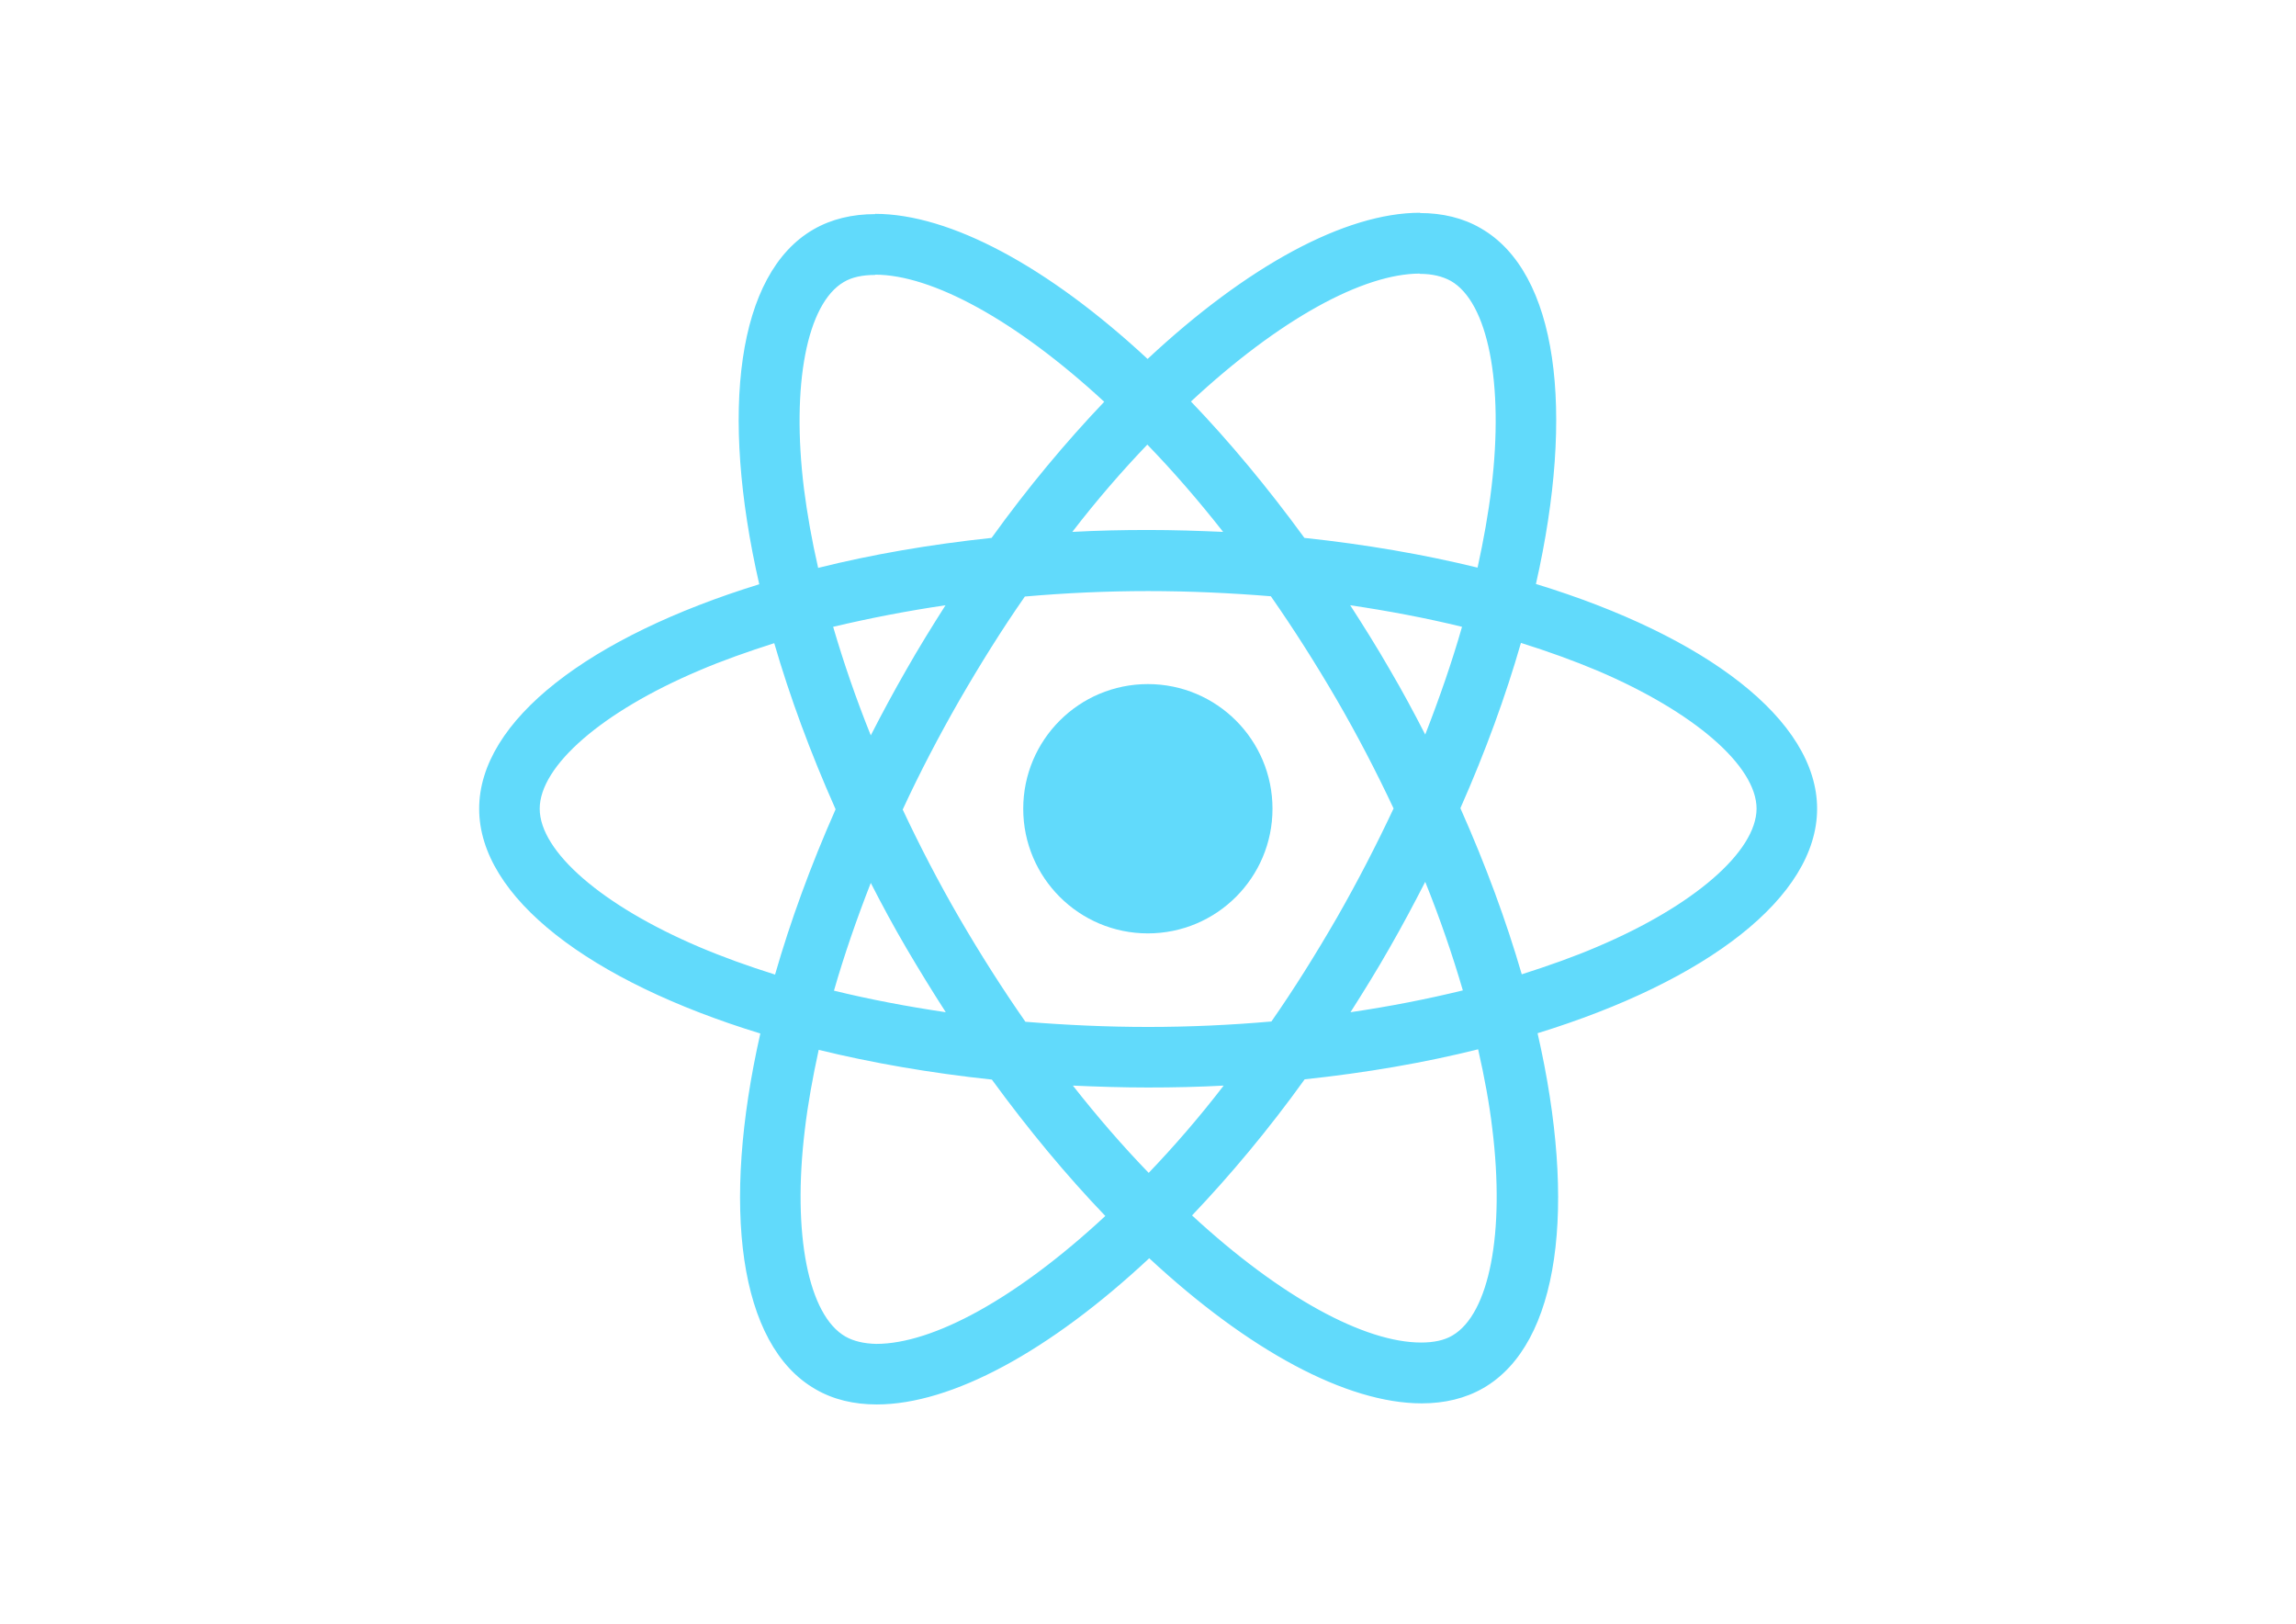
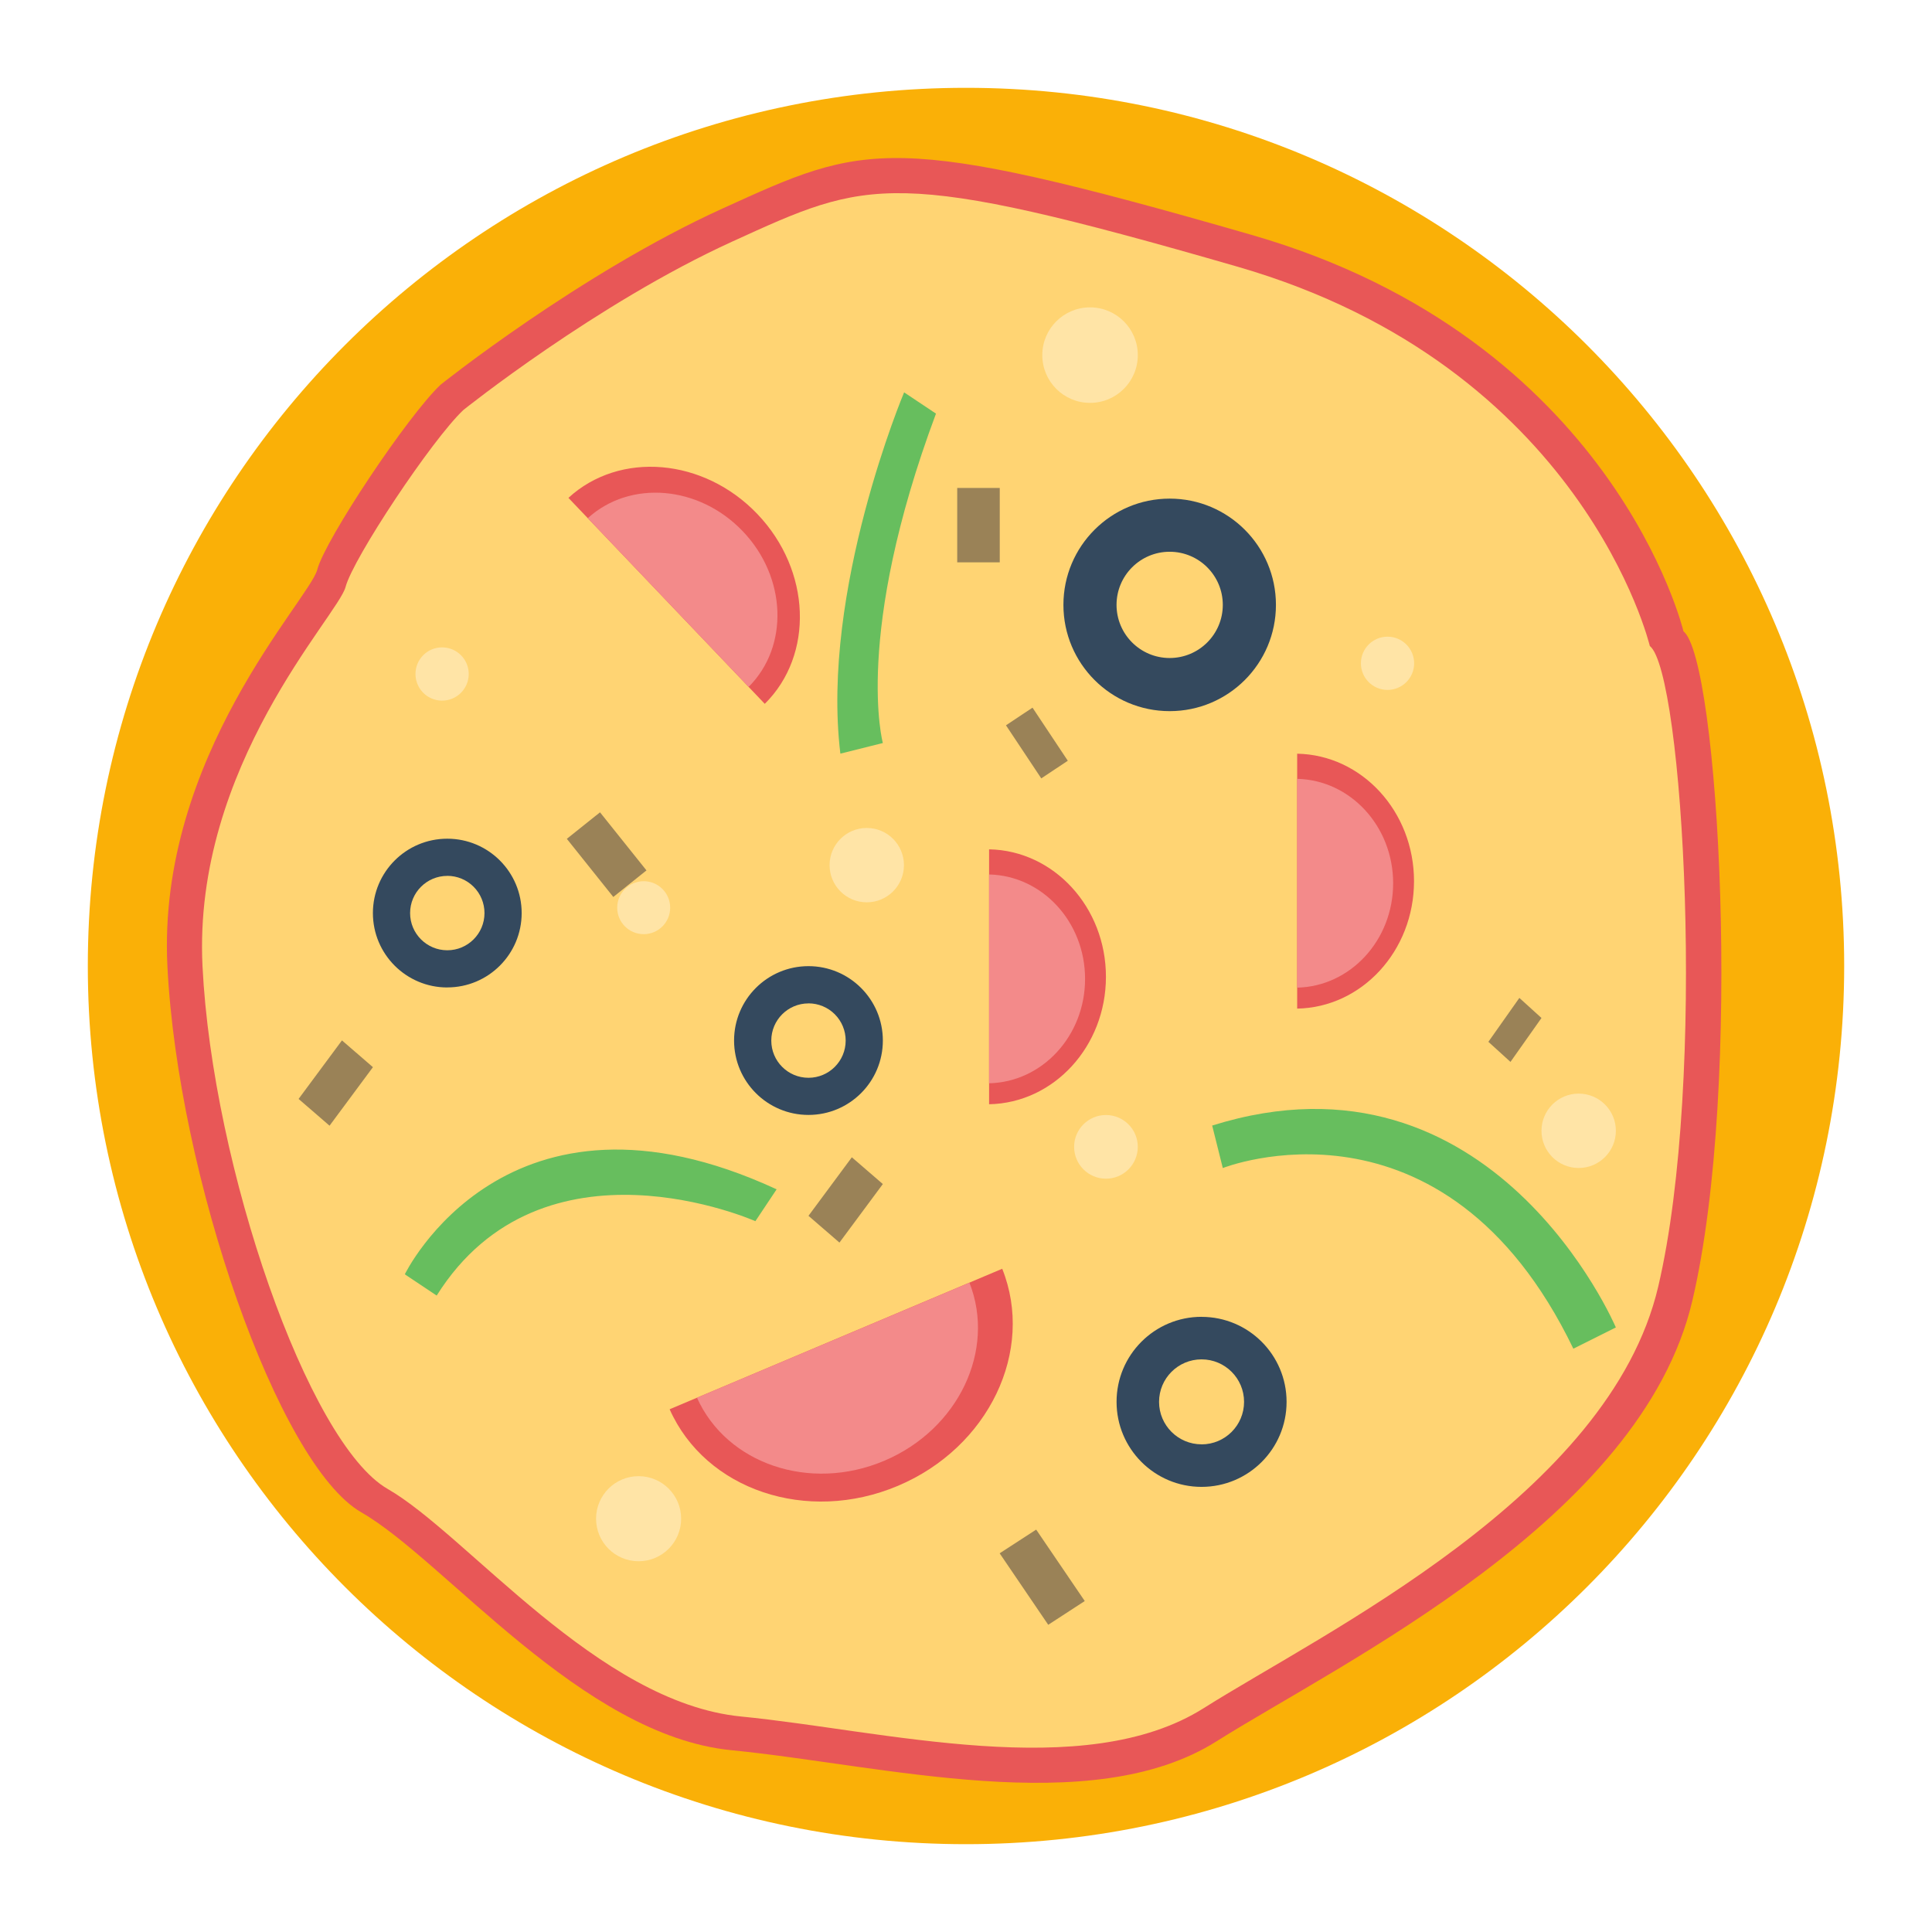
- <svg xmlns="http://www.w3.org/2000/svg" viewBox="0 0 841.9 595.3">
-   <g fill="#61DAFB">
-     <path d="M666.3 296.5c0-32.5-40.7-63.3-103.1-82.4 14.4-63.6 8-114.2-20.2-130.4-6.5-3.8-14.1-5.6-22.4-5.6v22.3c4.6 0 8.3.9 11.4 2.6 13.6 7.8 19.5 37.5 14.9 75.7-1.1 9.4-2.9 19.3-5.1 29.4-19.6-4.8-41-8.5-63.5-10.9-13.5-18.5-27.5-35.3-41.6-50 32.6-30.3 63.2-46.9 84-46.9V78c-27.5 0-63.5 19.6-99.9 53.6-36.4-33.8-72.4-53.2-99.9-53.2v22.3c20.7 0 51.4 16.5 84 46.6-14 14.7-28 31.4-41.3 49.9-22.6 2.4-44 6.1-63.6 11-2.3-10-4-19.7-5.2-29-4.7-38.2 1.1-67.9 14.6-75.8 3-1.8 6.9-2.6 11.5-2.6V78.5c-8.4 0-16 1.8-22.6 5.6-28.1 16.2-34.4 66.7-19.9 130.1-62.2 19.2-102.7 49.9-102.7 82.3 0 32.5 40.7 63.3 103.1 82.4-14.4 63.6-8 114.2 20.2 130.4 6.5 3.8 14.1 5.6 22.5 5.6 27.5 0 63.5-19.6 99.9-53.6 36.4 33.8 72.4 53.2 99.9 53.2 8.4 0 16-1.8 22.6-5.6 28.1-16.2 34.4-66.7 19.9-130.1 62-19.1 102.5-49.9 102.5-82.3zm-130.2-66.7c-3.7 12.9-8.3 26.2-13.5 39.5-4.1-8-8.4-16-13.1-24-4.6-8-9.5-15.8-14.4-23.4 14.2 2.1 27.9 4.7 41 7.9zm-45.8 106.5c-7.8 13.5-15.8 26.3-24.1 38.2-14.9 1.3-30 2-45.2 2-15.1 0-30.2-.7-45-1.9-8.3-11.9-16.4-24.6-24.2-38-7.6-13.1-14.5-26.4-20.8-39.8 6.2-13.4 13.2-26.8 20.7-39.9 7.8-13.5 15.8-26.3 24.1-38.2 14.9-1.3 30-2 45.2-2 15.1 0 30.2.7 45 1.9 8.3 11.9 16.4 24.6 24.2 38 7.6 13.1 14.5 26.4 20.8 39.8-6.3 13.4-13.2 26.8-20.7 39.9zm32.3-13c5.4 13.4 10 26.8 13.8 39.8-13.1 3.2-26.9 5.9-41.2 8 4.9-7.7 9.8-15.6 14.4-23.7 4.6-8 8.9-16.1 13-24.1zM421.2 430c-9.3-9.6-18.6-20.3-27.8-32 9 .4 18.2.7 27.5.7 9.4 0 18.7-.2 27.8-.7-9 11.7-18.3 22.4-27.5 32zm-74.4-58.9c-14.2-2.1-27.9-4.7-41-7.9 3.7-12.9 8.3-26.2 13.5-39.5 4.1 8 8.4 16 13.1 24 4.7 8 9.5 15.8 14.4 23.4zM420.7 163c9.3 9.6 18.6 20.3 27.8 32-9-.4-18.2-.7-27.5-.7-9.4 0-18.7.2-27.8.7 9-11.7 18.3-22.4 27.5-32zm-74 58.9c-4.9 7.7-9.8 15.6-14.4 23.7-4.6 8-8.9 16-13 24-5.4-13.4-10-26.8-13.8-39.8 13.1-3.1 26.9-5.8 41.2-7.9zm-90.5 125.2c-35.4-15.1-58.3-34.9-58.3-50.6 0-15.7 22.9-35.6 58.3-50.6 8.6-3.7 18-7 27.7-10.1 5.7 19.6 13.2 40 22.5 60.9-9.2 20.8-16.6 41.1-22.2 60.6-9.9-3.1-19.3-6.5-28-10.2zM310 490c-13.6-7.8-19.5-37.5-14.9-75.7 1.1-9.4 2.9-19.3 5.1-29.4 19.6 4.8 41 8.5 63.5 10.9 13.5 18.5 27.5 35.3 41.6 50-32.6 30.3-63.2 46.9-84 46.9-4.5-.1-8.3-1-11.3-2.7zm237.2-76.2c4.7 38.2-1.1 67.9-14.6 75.8-3 1.8-6.9 2.6-11.5 2.6-20.7 0-51.4-16.5-84-46.6 14-14.7 28-31.4 41.3-49.9 22.6-2.4 44-6.1 63.6-11 2.3 10.1 4.1 19.8 5.2 29.1zm38.5-66.7c-8.6 3.7-18 7-27.7 10.1-5.7-19.6-13.2-40-22.5-60.9 9.2-20.8 16.6-41.1 22.2-60.6 9.9 3.1 19.3 6.5 28.1 10.2 35.4 15.1 58.3 34.9 58.3 50.6-.1 15.7-23 35.6-58.4 50.6zM320.8 78.4z" />
-     <circle cx="420.9" cy="296.5" r="45.7" />
-     <path d="M520.5 78.1z" />
+ <svg xmlns="http://www.w3.org/2000/svg" height="220" width="220">
+   <circle cx="110" cy="110" fill="#fab007" r="100" />
+   <g fill-rule="evenodd">
+     <path d="m191.7 71.891s-7.915-33.247-49.183-45.145-43.961-10.4-60.223-3.01-32.116 20.064-32.116 20.064c-3.742 3.52-13.145 17.627-14.052 21.068s-18.252 21.289-17.063 45.146 12.6 56.761 22.082 62.2 25.084 25.414 42.155 27.086 40.95 7.981 55.205-1 48.363-25.336 54.2-50.161 2.96-73.167-1.005-76.248z" fill="#e85757" />
+     <path d="m187.867 73.561s-7.556-31.809-46.951-43.193-41.966-9.951-57.491-2.879-30.662 19.2-30.662 19.2c-3.572 3.365-12.548 16.861-13.414 20.153s-17.424 20.368-16.289 43.193 12.028 54.307 21.08 59.51 23.946 24.316 40.244 25.916 39.093 7.636 52.7-.96 46.169-24.24 51.741-47.992 2.825-70.001-.958-72.948z" fill="#ffd473" />
+     <path d="m133.193 80.979a12.1 12.1 0 1 1 12.1-12.1 12.1 12.1 0 0 1 -12.1 12.1zm0-18.15a6.05 6.05 0 1 0 6.049 6.05 6.049 6.049 0 0 0 -6.049-6.05zm-41.129 64.13a8.471 8.471 0 1 1 8.468-8.47 8.469 8.469 0 0 1 -8.468 8.47zm0-12.7a4.235 4.235 0 1 0 4.234 4.235 4.234 4.234 0 0 0 -4.234-4.24zm-41.129-1.815a8.47 8.47 0 1 1 8.468-8.47 8.469 8.469 0 0 1 -8.468 8.465zm0-12.705a4.235 4.235 0 1 0 4.234 4.235 4.234 4.234 0 0 0 -4.234-4.24zm85.888 50.214a9.68 9.68 0 1 1 -9.678 9.68 9.679 9.679 0 0 1 9.678-9.685zm0 14.52a4.84 4.84 0 1 0 -4.839-4.84 4.839 4.839 0 0 0 4.839 4.835z" fill="#34495e" />
+     <path d="m147.71 114.852v-29.027c7.37.137 13.306 6.58 13.306 14.514s-5.936 14.377-13.306 14.513z" fill="#e85757" />
+     <path d="m147.71 112.465v-23.777c6.057.136 10.93 5.4 10.93 11.889s-4.873 11.752-10.93 11.888z" fill="#f38a8a" />
+     <path d="m112.629 125.742v-29.027c7.37.137 13.306 6.58 13.306 14.514s-5.935 14.376-13.306 14.513z" fill="#e85757" />
+     <path d="m112.629 123.355v-23.777c6.057.136 10.93 5.4 10.93 11.889s-4.873 11.753-10.93 11.888z" fill="#f38a8a" />
+     <path d="m76.252 160.476 37.873-16c3.731 9.336-1.527 20.346-11.878 24.718s-21.907.468-25.995-8.718z" fill="#e85757" />
+     <path d="m79.366 159.161 31.024-13.1c3.035 7.685-1.249 16.711-9.714 20.286s-17.919.353-21.31-7.186z" fill="#f38a8a" />
+     <path d="m87.087 80.148-22.36-23.455c5.838-5.358 15.419-4.555 21.53 1.856s6.457 16.021.83 21.599z" fill="#e85757" />
+     <path d="m85.248 78.219-18.316-19.213c4.816-4.384 12.662-3.744 17.66 1.5s5.263 13.11.656 17.713z" fill="#f38a8a" />
+     <path d="m106.581 47.1-3.629-2.42s-9.515 22.558-7.258 41.139l4.838-1.21s-3.373-12.259 6.049-37.509zm72.58 106.478 4.839-2.42s-14-33-45.968-22.99l1.21 4.84s25.164-9.996 39.919 20.57zm-129.435-6.05-3.629-2.42s11.547-23.922 42.339-9.679l-2.419 3.629s-24.211-10.758-36.291 8.47z" fill="#67be5e" />
+     <path d="m124.125 35a5.438 5.438 0 1 1 -5.437 5.438 5.437 5.437 0 0 1 5.437-5.438zm33.875 37.5a3.031 3.031 0 1 1 -3.031 3.031 3.031 3.031 0 0 1 3.031-3.031zm-84.687 27.844a3.016 3.016 0 1 1 -3.031 3.015 3.023 3.023 0 0 1 3.031-3.015zm-22.985-26.625a3.031 3.031 0 1 1 -3.016 3.031 3.023 3.023 0 0 1 3.016-3.031zm22.391 94.375a4.844 4.844 0 1 1 -4.844 4.844 4.843 4.843 0 0 1 4.844-4.844zm53.219-41.125a3.625 3.625 0 1 1 -3.626 3.625 3.624 3.624 0 0 1 3.626-3.625zm53.828-2.438a4.235 4.235 0 1 1 -4.235 4.235 4.235 4.235 0 0 1 4.235-4.235zm-81.066-30.25a4.234 4.234 0 1 1 -4.234 4.234 4.235 4.235 0 0 1 4.234-4.234z" fill="#ffe4a6" />
+     <path d="m109 55.563h4.844v8.469h-4.844zm5.552 27.029 3.022-2.01 4.019 6.045-3.022 2.01zm-.72 94.286 4.159-2.7 5.532 8.135-4.159 2.705zm-49.286-81.359 3.779-3.019 5.29 6.614-3.778 3.024zm35.984 39.31-3.53-3.047-4.937 6.665 3.526 3.048zm-58.064-13.309-3.526-3.048-4.94 6.665 3.526 3.048zm133.065-5.6-2.519-2.286-3.527 5 2.515 2.287z" fill="#9a8257" />
  </g>
</svg>
